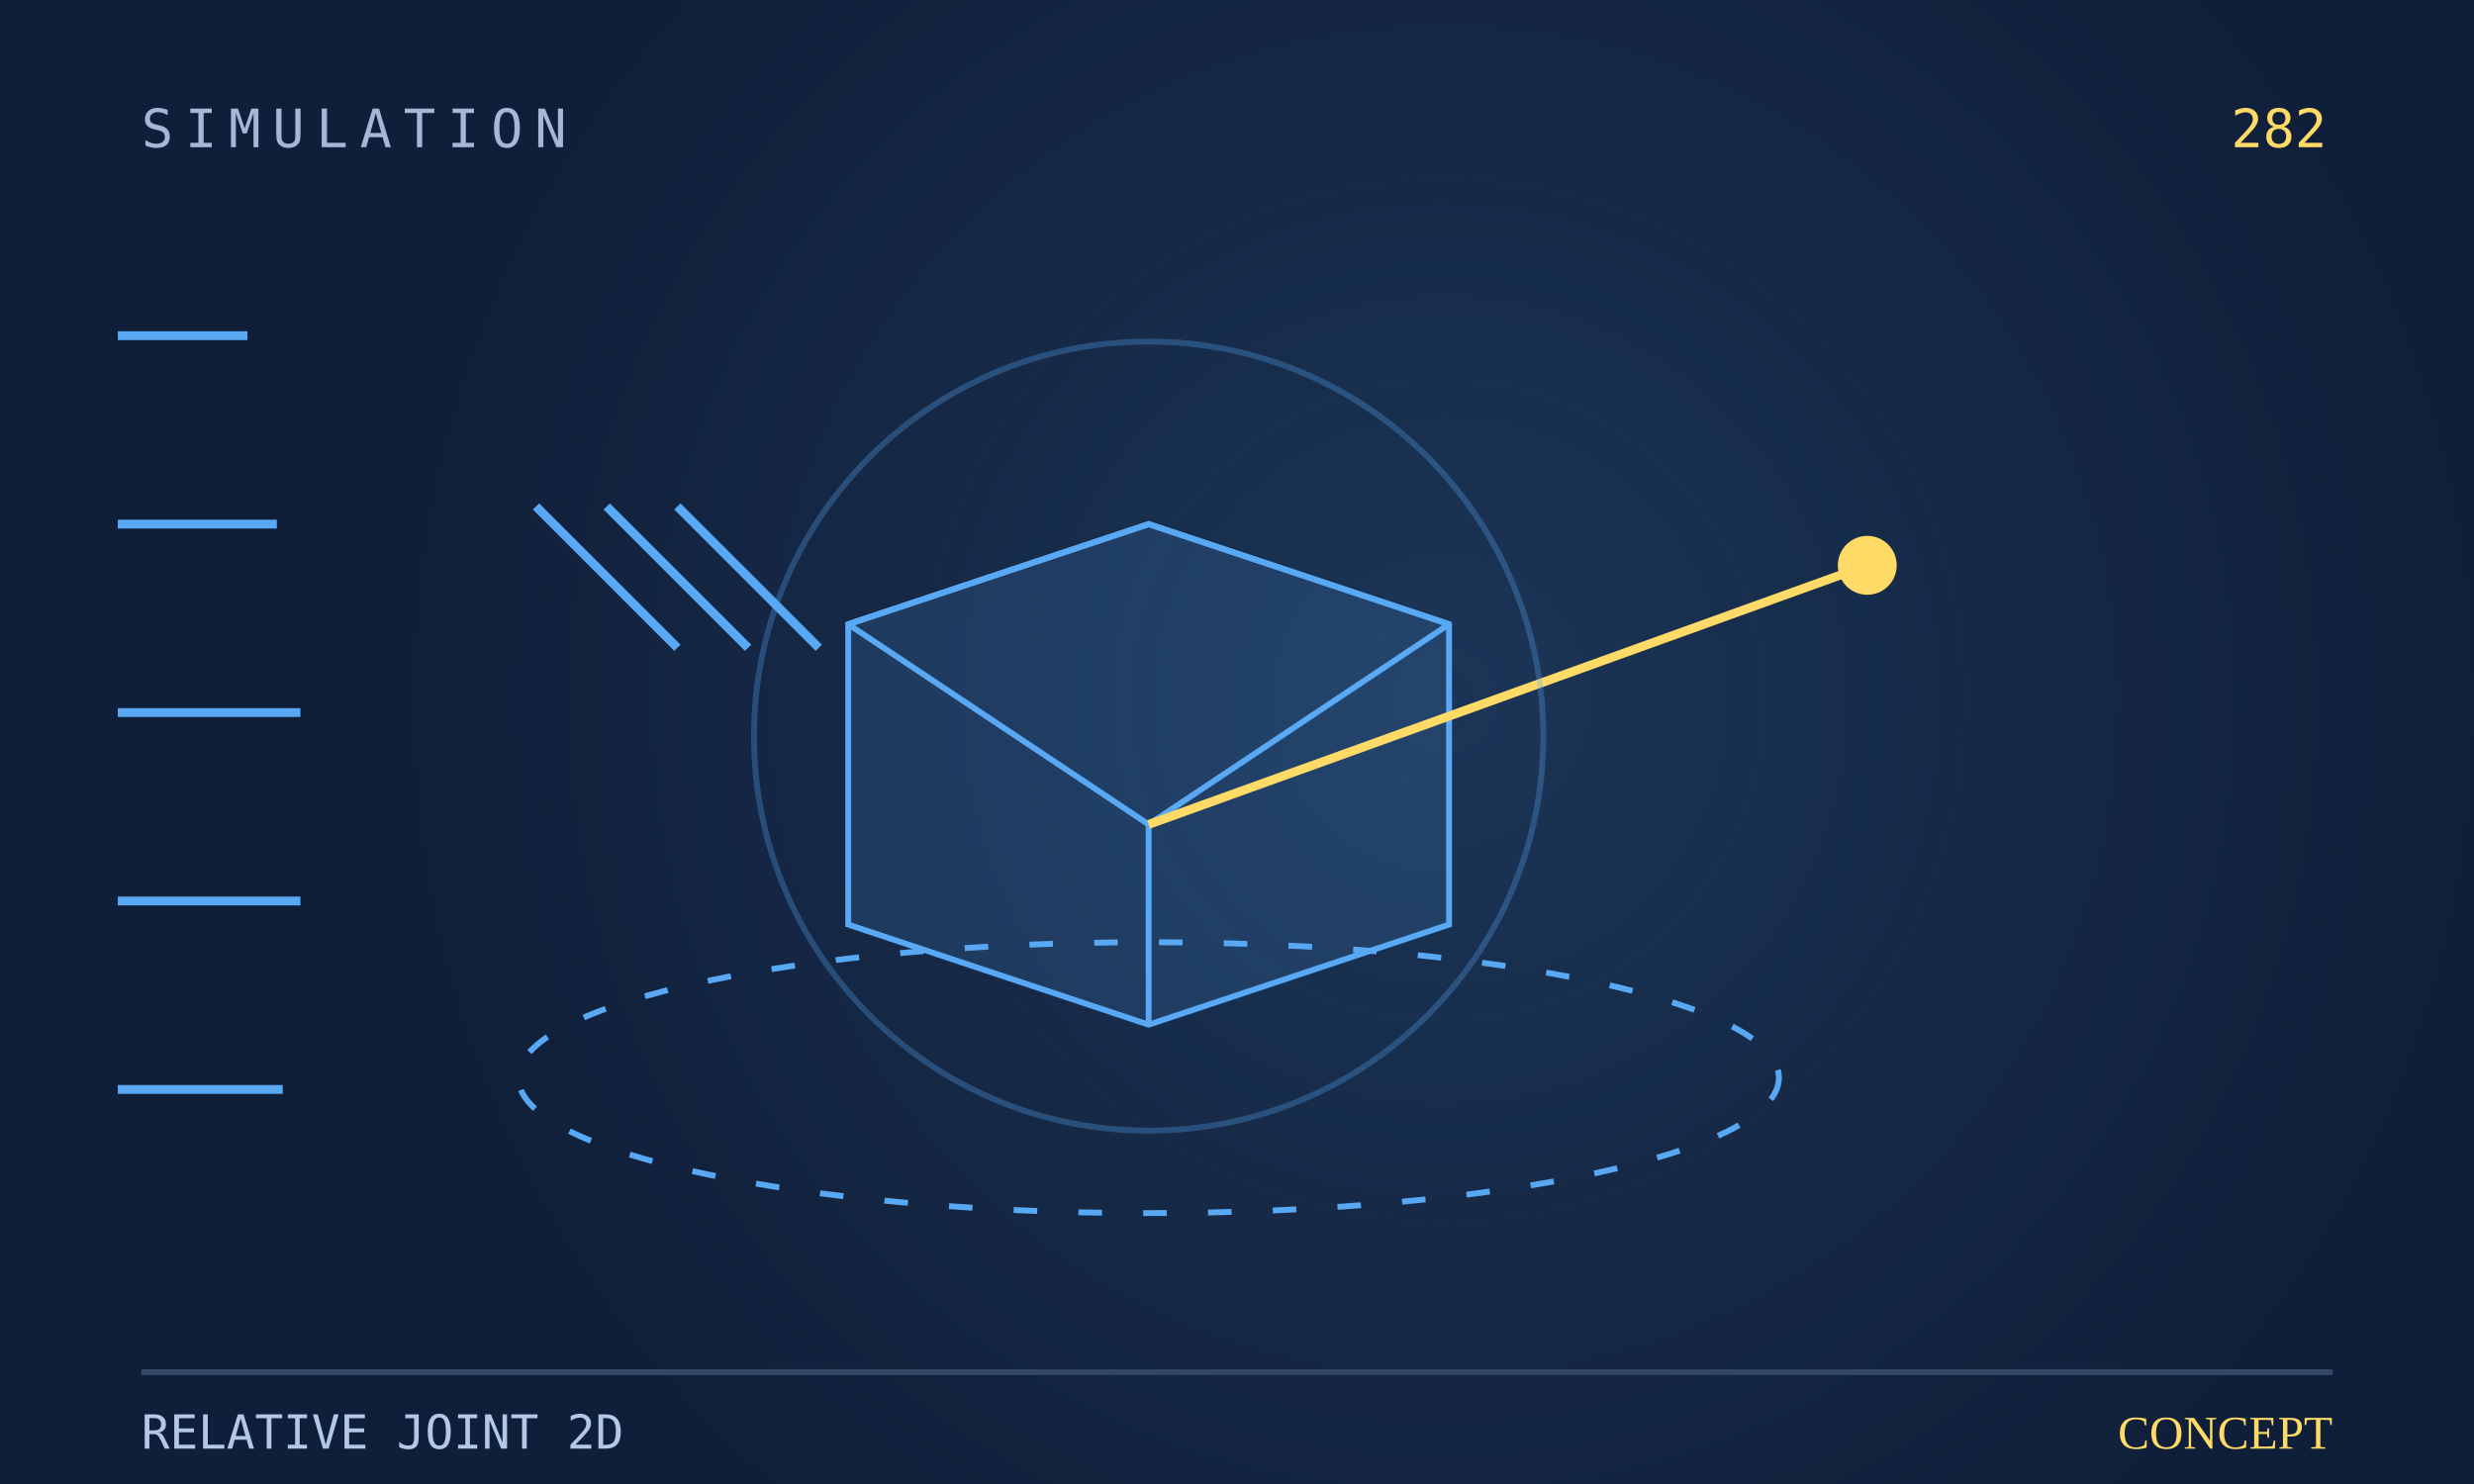
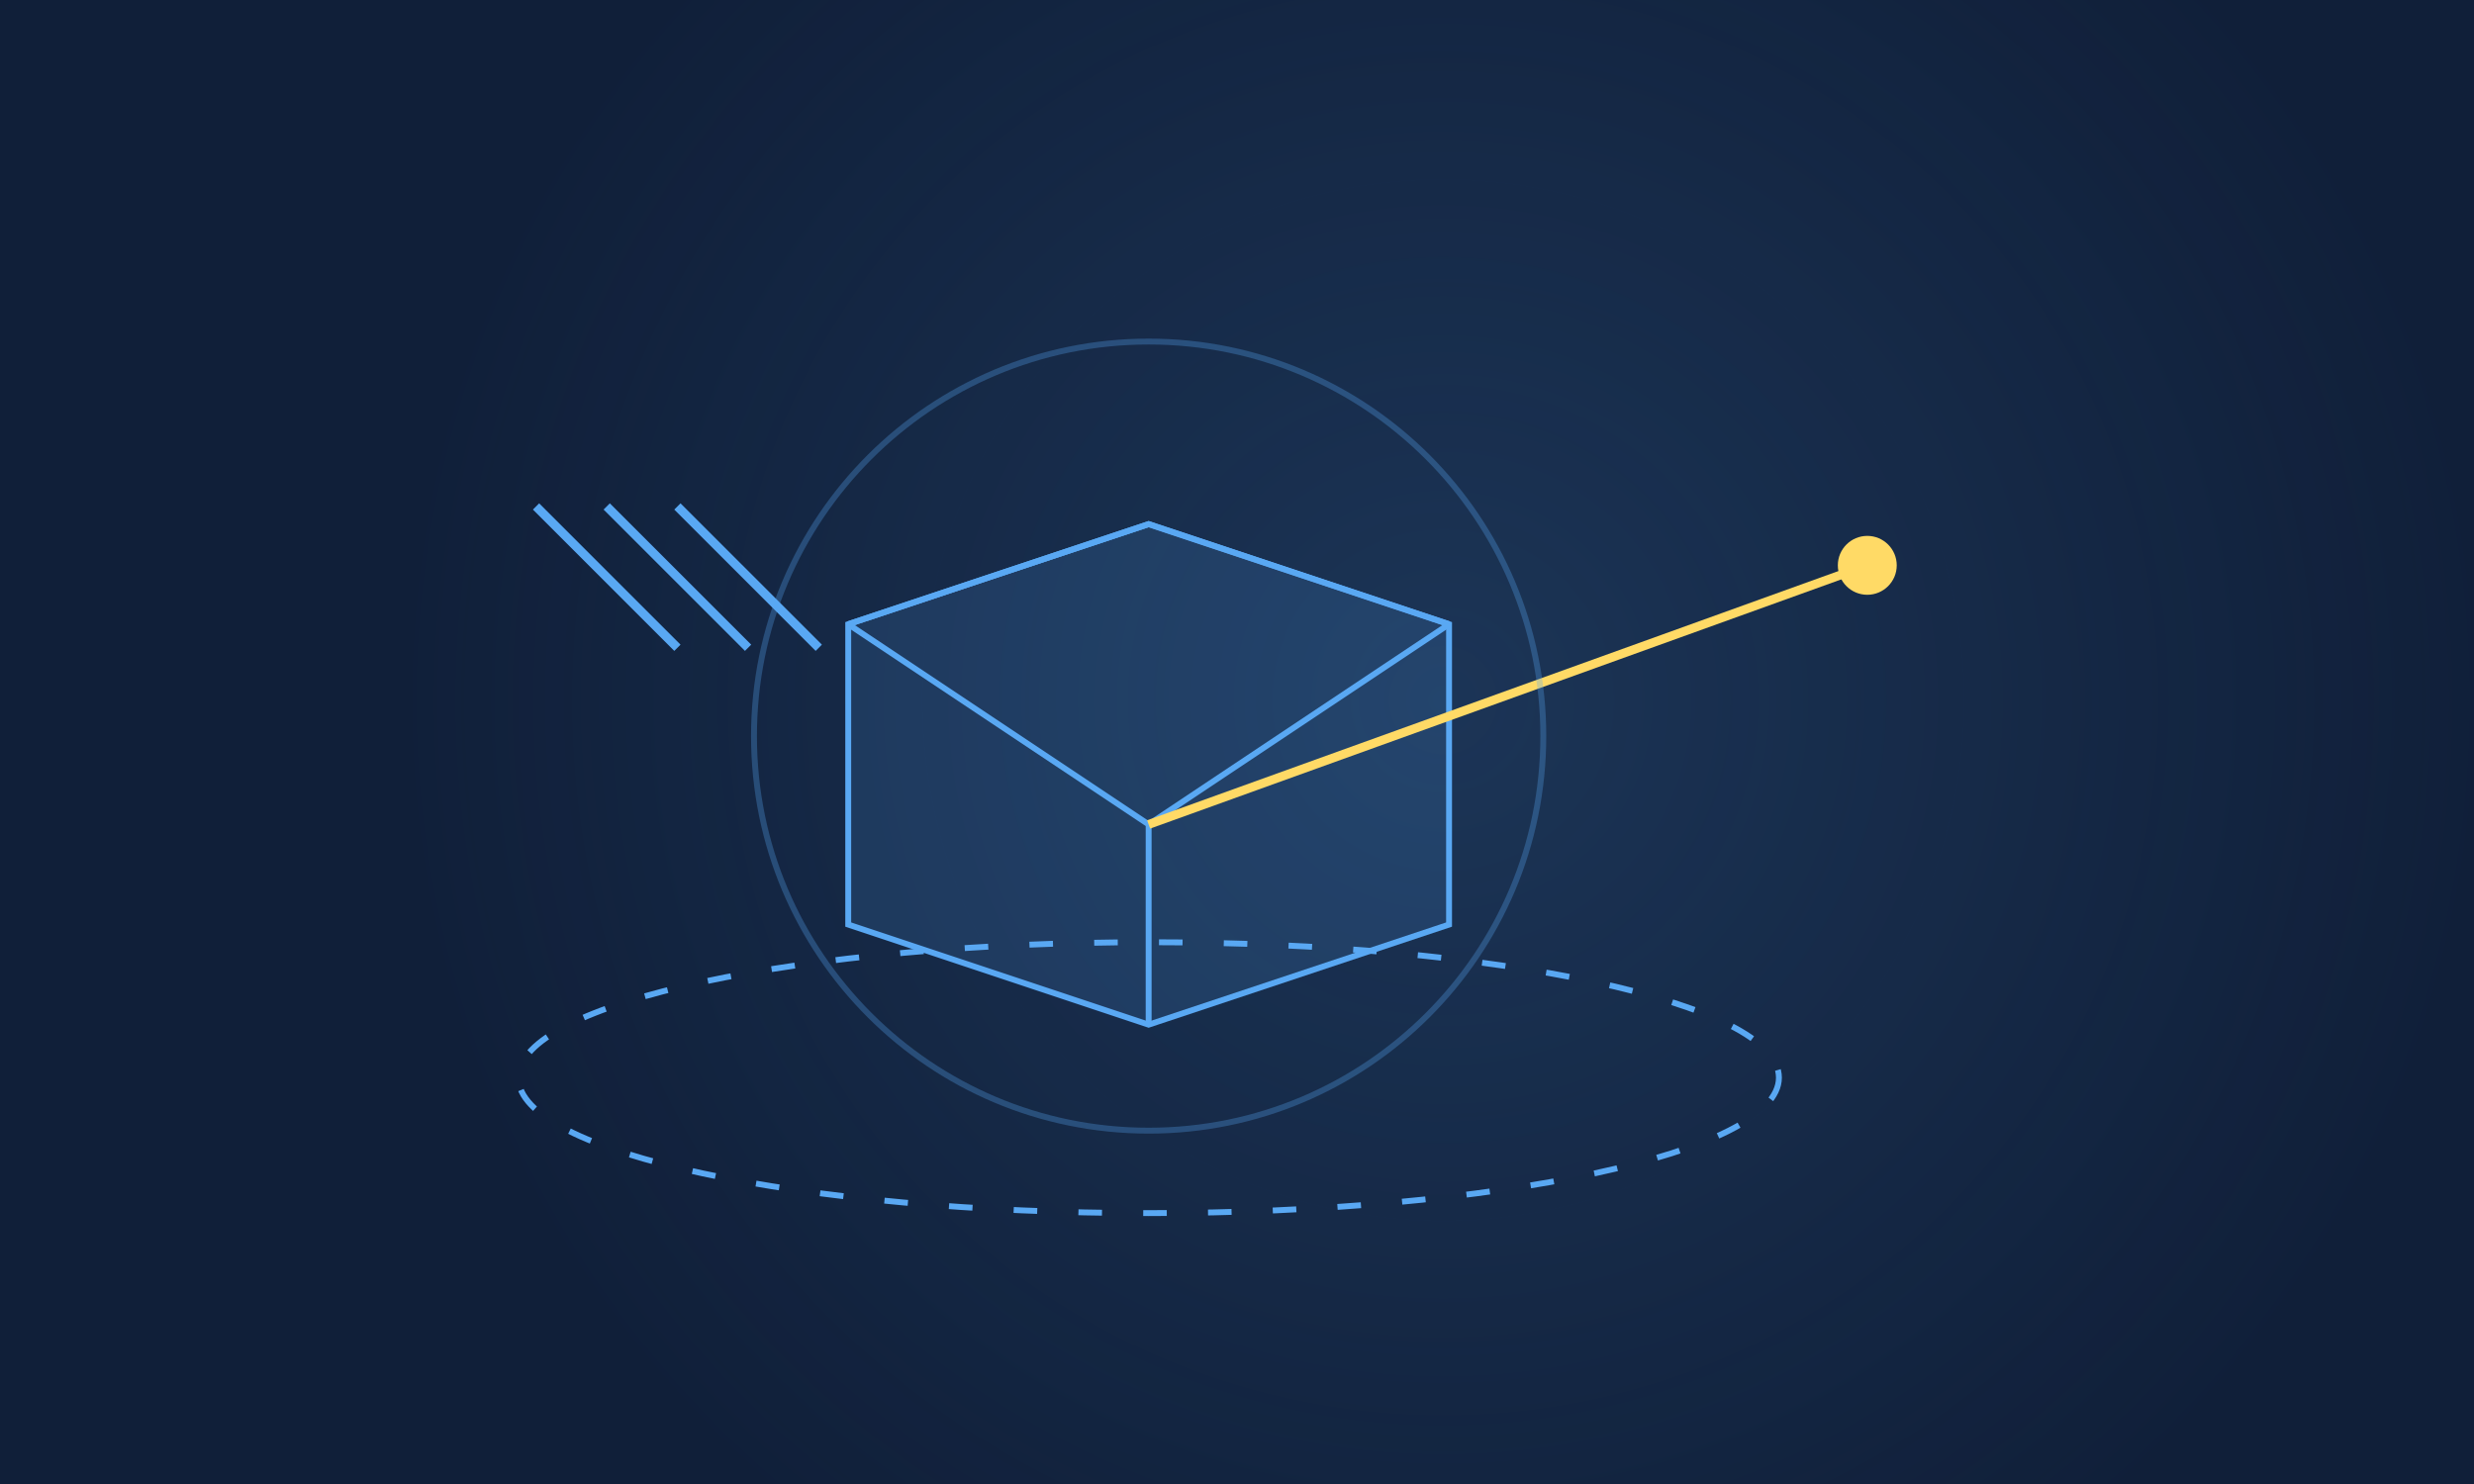
<svg xmlns="http://www.w3.org/2000/svg" class="article-cover" viewBox="0 0 420 252" role="img" aria-label="2D 상대 조인트 용어 카드">
  <defs>
    <radialGradient id="cover-relative-joint-2d-glow">
      <stop stop-color="hsl(209 86% 65%)" stop-opacity=".16" />
      <stop offset="1" stop-color="hsl(209 86% 65%)" stop-opacity="0" />
    </radialGradient>
    <radialGradient id="cover-relative-joint-2d-orb" cx="30%" cy="24%">
      <stop stop-color="#eafaff" />
      <stop offset=".42" stop-color="hsl(209 86% 65%)" />
      <stop offset="1" stop-color="#142c5b" />
    </radialGradient>
  </defs>
  <rect width="420" height="252" fill="#101f39" />
  <circle cx="245" cy="119" r="175" fill="url(#cover-relative-joint-2d-glow)" />
-   <path d="M20 57L42 57" stroke="hsl(209 86% 65%)" stroke-width="1.5" fill="none" />
-   <path d="M20 89L47 89" stroke="hsl(209 86% 65%)" stroke-width="1.5" fill="none" />
-   <path d="M20 121L51 121" stroke="hsl(209 86% 65%)" stroke-width="1.5" fill="none" />
-   <path d="M20 153L51 153" stroke="hsl(209 86% 65%)" stroke-width="1.5" fill="none" />
-   <path d="M20 185L48 185" stroke="hsl(209 86% 65%)" stroke-width="1.5" fill="none" />
-   <text x="24" y="25" fill="#a4b7d5" font-family="monospace" font-size="9" letter-spacing="2">SIMULATION</text>
-   <text x="395" y="25" fill="#ffda66" text-anchor="end" font-family="monospace" font-size="9">282</text>
  <g transform="translate(195 123)">
    <path d="M0 -34L51 -17V34L0 51L-51 34V-17Z" fill="hsl(209 86% 65%)" fill-opacity=".14" stroke="hsl(209 86% 65%)" />
    <path d="M0 17V51M0 17L51 -17M0 17L-51 -17M-51 -17L0 -34L51 -17" stroke="hsl(209 86% 65%)" fill="none" />
  </g>
  <path d="M195 140L317 96" stroke="#ffda66" stroke-width="1.5" fill="none" />
  <circle cx="317" cy="96" r="5" fill="#ffda66" />
  <ellipse cx="195" cy="183" rx="107" ry="23" fill="none" stroke="hsl(209 86% 65%)" stroke-dasharray="4 7" />
  <path d="M91 86L115 110" stroke="hsl(209 86% 65%)" stroke-width="1.5" fill="none" />
  <path d="M103 86L127 110" stroke="hsl(209 86% 65%)" stroke-width="1.5" fill="none" />
  <path d="M115 86L139 110" stroke="hsl(209 86% 65%)" stroke-width="1.5" fill="none" />
  <circle cx="195" cy="125" r="67" fill="none" stroke="hsl(209 86% 65%)" stroke-opacity=".3" />
-   <path d="M24 233H396" stroke="#344866" />
-   <text x="24" y="246" fill="#b3c7e6" font-family="monospace" font-size="8">RELATIVE JOINT 2D</text>
-   <text x="396" y="246" text-anchor="end" fill="#ffda66" font-size="8">CONCEPT</text>
</svg>
